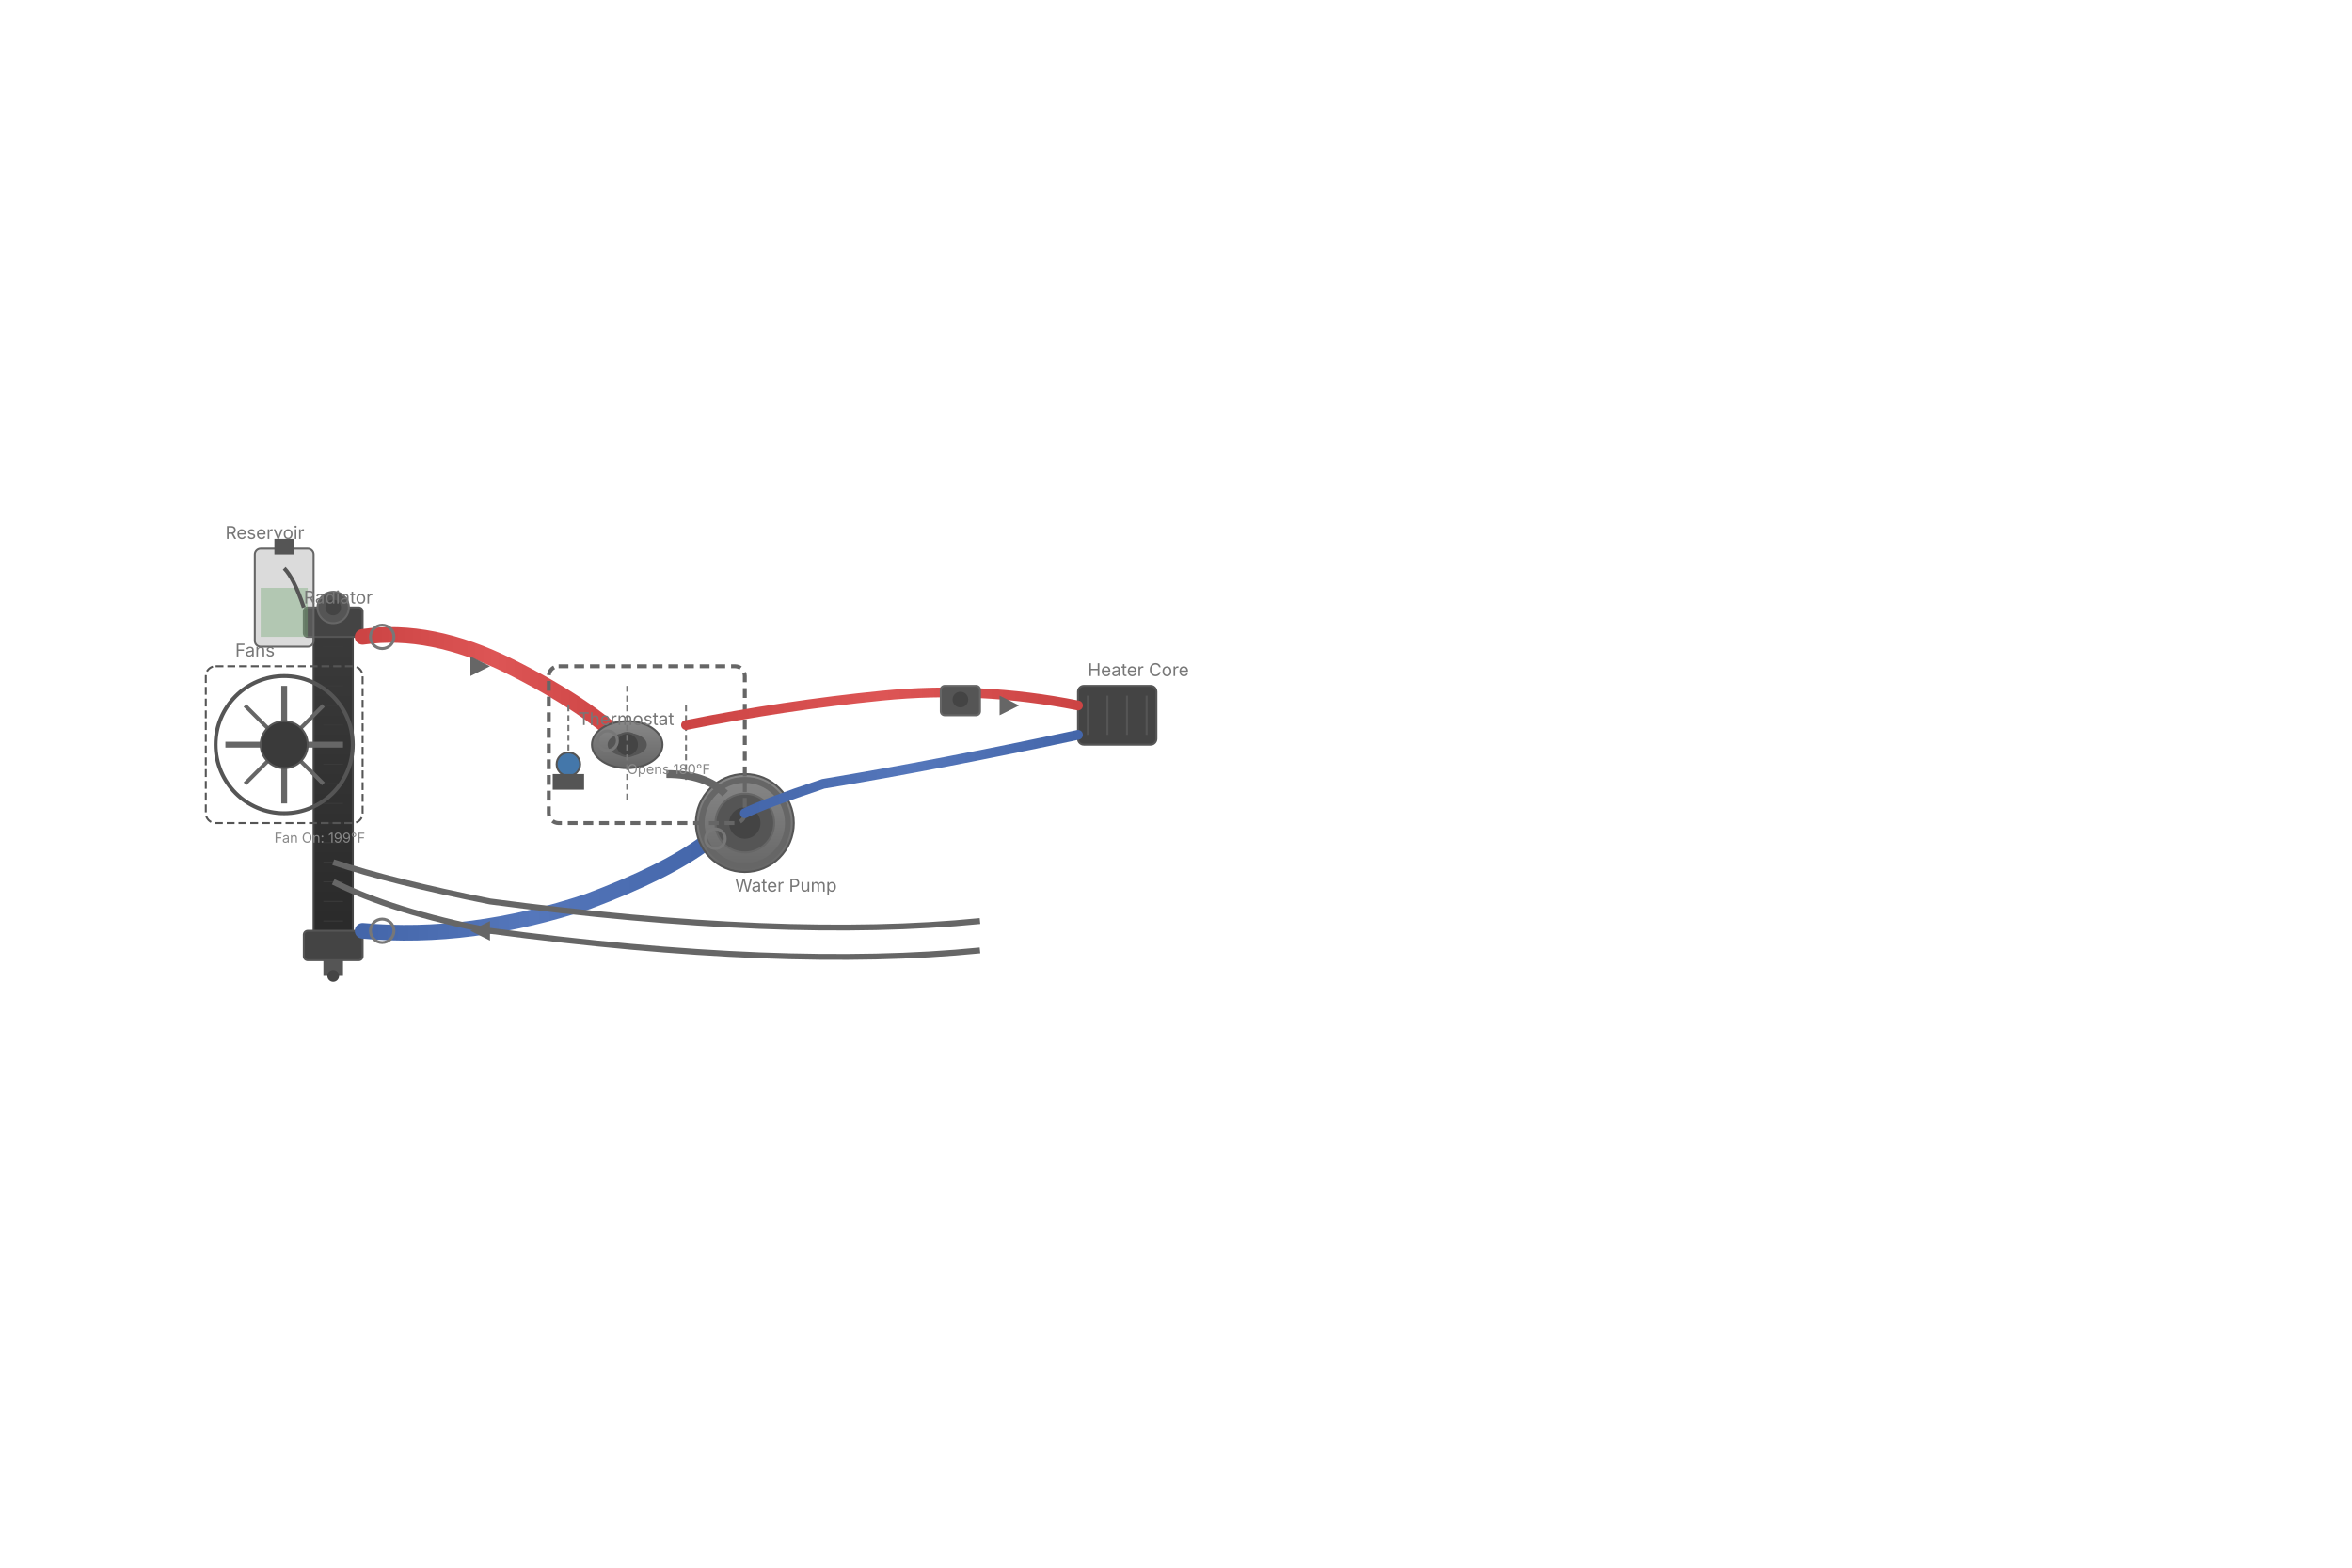
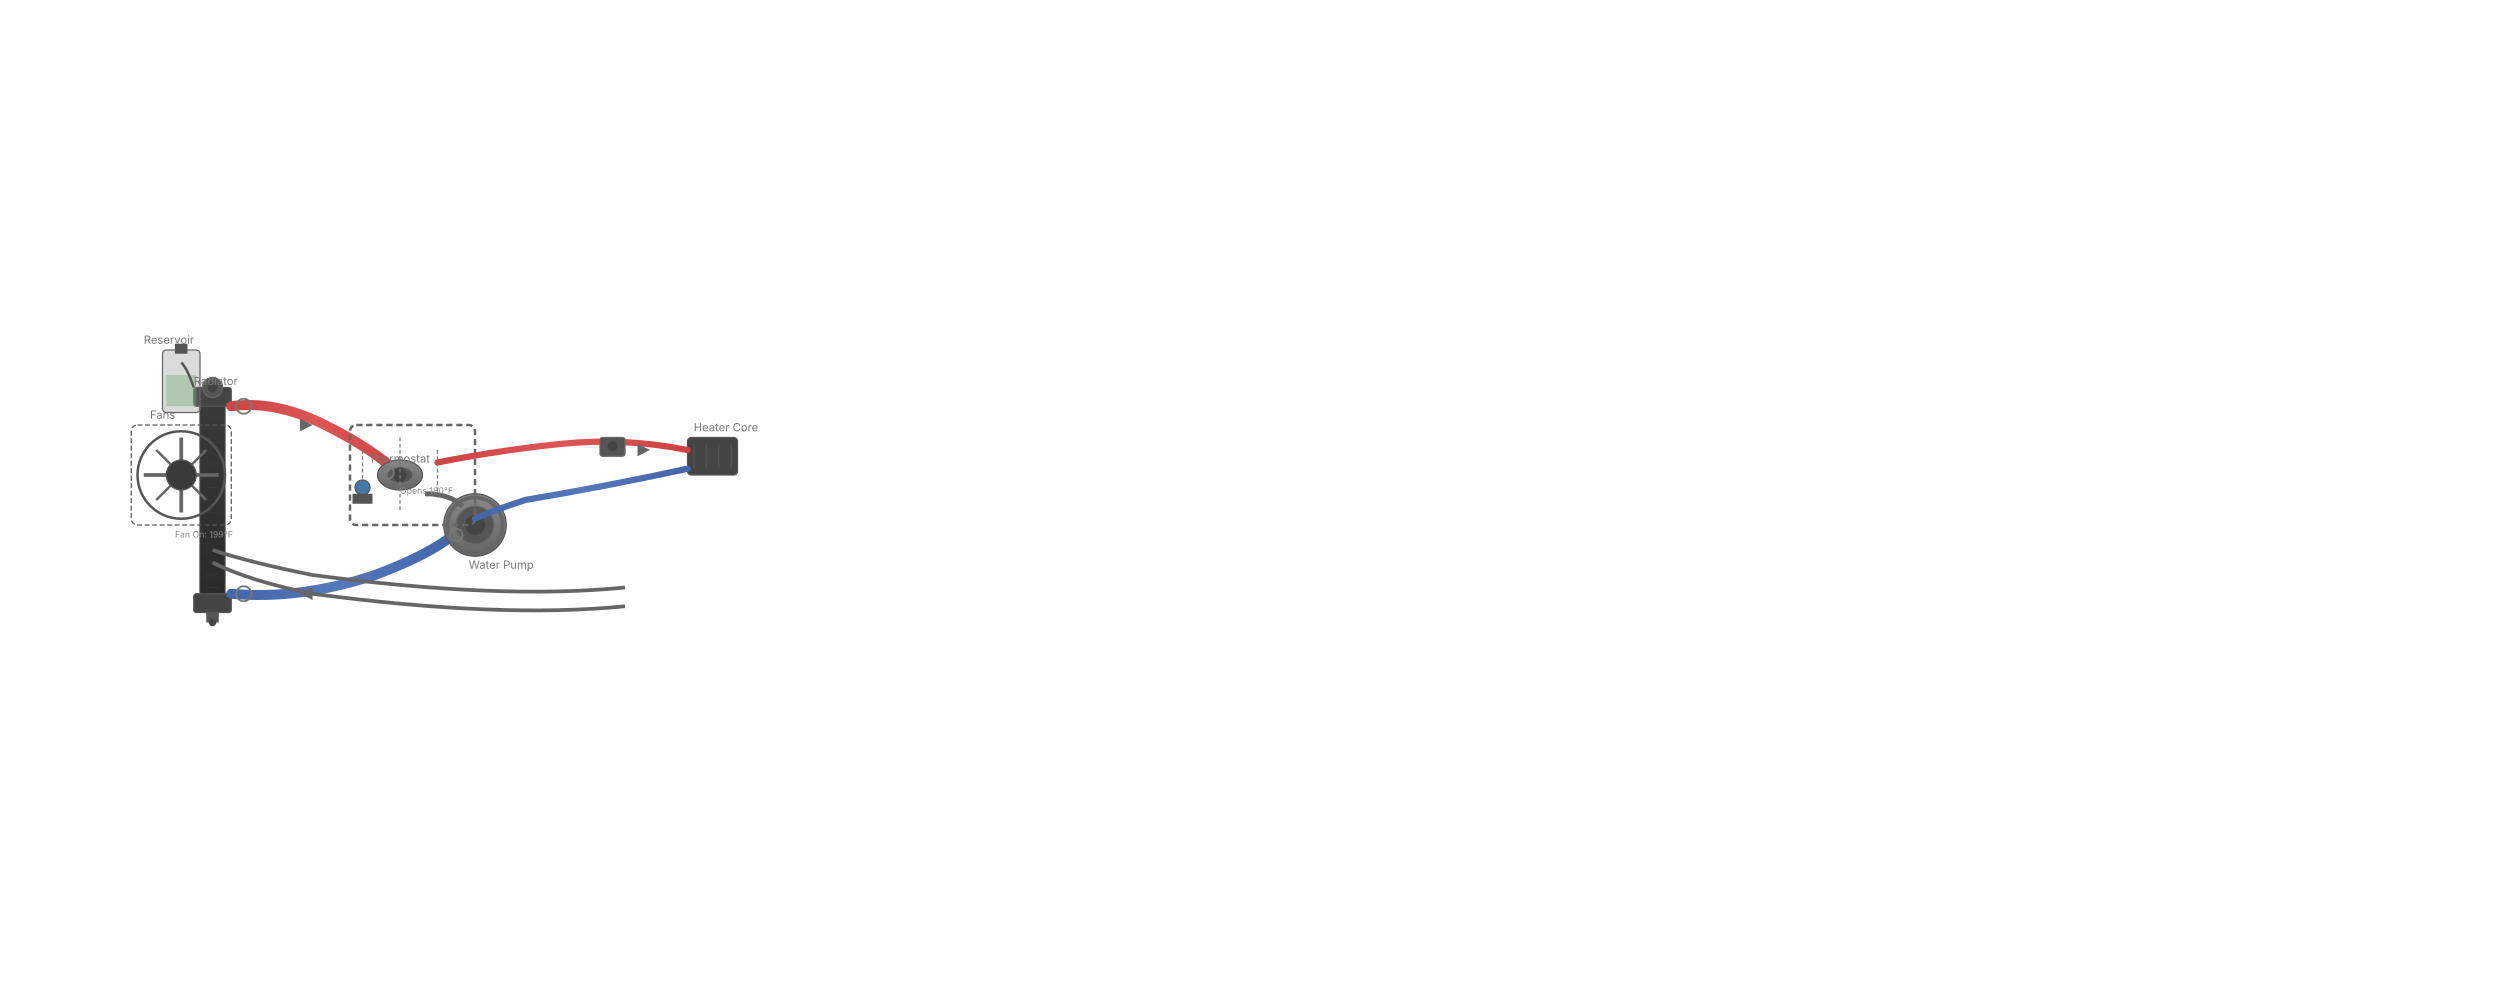
- <svg xmlns="http://www.w3.org/2000/svg" viewBox="0 0 1200 800">
+ <svg xmlns="http://www.w3.org/2000/svg" viewBox="0 0 2000 800">
  <defs>
    <linearGradient id="radiatorGradient" x1="0%" y1="0%" x2="0%" y2="100%">
      <stop offset="0%" stop-color="#3a3a3a" />
      <stop offset="100%" stop-color="#2a2a2a" />
    </linearGradient>
    <linearGradient id="coolantHot" x1="0%" y1="0%" x2="100%" y2="0%">
      <stop offset="0%" stop-color="#CC4444" />
      <stop offset="50%" stop-color="#DD5555" />
      <stop offset="100%" stop-color="#CC4444" />
    </linearGradient>
    <linearGradient id="coolantCold" x1="0%" y1="0%" x2="100%" y2="0%">
      <stop offset="0%" stop-color="#4466AA" />
      <stop offset="50%" stop-color="#5577BB" />
      <stop offset="100%" stop-color="#4466AA" />
    </linearGradient>
    <linearGradient id="aluminumGradient" x1="0%" y1="0%" x2="0%" y2="100%">
      <stop offset="0%" stop-color="#888" />
      <stop offset="100%" stop-color="#666" />
    </linearGradient>
  </defs>
  <g data-component-id="radiator">
    <rect x="160" y="320" width="20" height="160" rx="3" fill="url(#radiatorGradient)" stroke="#444" />
    <g stroke="#3a3a3a" stroke-width="0.5">
      <line x1="165" y1="330" x2="175" y2="330" />
      <line x1="165" y1="340" x2="175" y2="340" />
      <line x1="165" y1="350" x2="175" y2="350" />
      <line x1="165" y1="360" x2="175" y2="360" />
      <line x1="165" y1="370" x2="175" y2="370" />
      <line x1="165" y1="380" x2="175" y2="380" />
      <line x1="165" y1="390" x2="175" y2="390" />
      <line x1="165" y1="400" x2="175" y2="400" />
      <line x1="165" y1="410" x2="175" y2="410" />
      <line x1="165" y1="420" x2="175" y2="420" />
      <line x1="165" y1="430" x2="175" y2="430" />
      <line x1="165" y1="440" x2="175" y2="440" />
      <line x1="165" y1="450" x2="175" y2="450" />
      <line x1="165" y1="460" x2="175" y2="460" />
      <line x1="165" y1="470" x2="175" y2="470" />
    </g>
    <rect x="155" y="310" width="30" height="15" rx="2" fill="#444" stroke="#555" />
    <rect x="155" y="475" width="30" height="15" rx="2" fill="#444" stroke="#555" />
  </g>
  <g data-component-id="radiator-cap">
    <circle cx="170" cy="310" r="8" fill="#555" stroke="#666" />
    <circle cx="170" cy="310" r="4" fill="#444" />
  </g>
  <g data-component-id="coolant-reservoir">
    <rect x="130" y="280" width="30" height="50" rx="3" fill="#888" fill-opacity="0.3" stroke="#666" />
    <rect x="133" y="300" width="24" height="25" fill="#77AA77" fill-opacity="0.4" />
    <rect x="140" y="275" width="10" height="8" fill="#555" />
  </g>
  <path d="M 155 310 Q 150 295, 145 290" stroke="#555" stroke-width="2" fill="none" data-component-id="overflow-hose" />
  <path d="M 185 325 Q 220 320, 260 340 Q 300 360, 320 380" stroke="url(#coolantHot)" stroke-width="8" fill="none" stroke-linecap="round" data-component-id="upper-radiator-hose" />
  <path d="M 185 475 Q 240 480, 300 460 Q 340 445, 360 430" stroke="url(#coolantCold)" stroke-width="8" fill="none" stroke-linecap="round" data-component-id="lower-radiator-hose" />
  <g data-component-id="water-pump">
    <circle cx="380" cy="420" r="25" fill="url(#aluminumGradient)" stroke="#555" />
    <circle cx="380" cy="420" r="15" fill="#555" stroke="#666" />
    <circle cx="380" cy="420" r="8" fill="#444" />
    <circle cx="380" cy="420" r="22" fill="none" stroke="#666" stroke-width="3" />
  </g>
  <g data-component-id="thermostat-housing">
    <ellipse cx="320" cy="380" rx="18" ry="12" fill="url(#aluminumGradient)" stroke="#555" />
    <ellipse cx="320" cy="380" rx="10" ry="6" fill="#555" />
  </g>
  <circle cx="320" cy="380" r="6" fill="#444" stroke="#555" data-component-id="thermostat" />
  <g data-component-id="engine-coolant-jacket">
    <rect x="280" y="340" width="100" height="80" rx="5" fill="none" stroke="#666" stroke-width="2" stroke-dasharray="5,3" />
    <path d="M 290 360 L 290 400 M 320 350 L 320 410 M 350 360 L 350 400" stroke="#777" stroke-width="1" stroke-dasharray="3,2" />
  </g>
  <g data-component-id="heater-core">
    <rect x="550" y="350" width="40" height="30" rx="3" fill="#444" stroke="#555" />
    <line x1="555" y1="355" x2="555" y2="375" stroke="#555" />
    <line x1="565" y1="355" x2="565" y2="375" stroke="#555" />
    <line x1="575" y1="355" x2="575" y2="375" stroke="#555" />
    <line x1="585" y1="355" x2="585" y2="375" stroke="#555" />
  </g>
  <g stroke-width="5" fill="none" stroke-linecap="round">
    <path d="M 350 370 Q 400 360, 450 355 Q 500 350, 550 360" stroke="url(#coolantHot)" data-component-id="heater-hose-inlet" />
    <path d="M 550 375 Q 480 390, 420 400 Q 390 410, 380 415" stroke="url(#coolantCold)" data-component-id="heater-hose-outlet" />
  </g>
  <g data-component-id="heater-control-valve">
    <rect x="480" y="350" width="20" height="15" rx="2" fill="#555" stroke="#666" />
    <circle cx="490" cy="357" r="4" fill="#444" />
  </g>
  <g data-component-id="cooling-fan-1">
    <circle cx="145" cy="380" r="35" fill="none" stroke="#555" stroke-width="2" />
    <path d="M 145 380 L 145 350 M 145 380 L 175 380 M 145 380 L 145 410 M 145 380 L 115 380" stroke="#666" stroke-width="3" />
    <path d="M 145 380 L 165 360 M 145 380 L 165 400 M 145 380 L 125 400 M 145 380 L 125 360" stroke="#666" stroke-width="2" />
    <circle cx="145" cy="380" r="8" fill="#444" stroke="#555" />
  </g>
  <rect x="105" y="340" width="80" height="80" rx="5" fill="none" stroke="#555" stroke-width="1" stroke-dasharray="4,2" data-component-id="fan-shroud" />
  <g data-component-id="cooling-fan-motor">
    <circle cx="145" cy="380" r="12" fill="#3a3a3a" stroke="#555" />
  </g>
  <g data-component-id="coolant-temp-sensor">
    <circle cx="290" cy="390" r="6" fill="#4477AA" stroke="#555" />
    <rect x="282" y="395" width="16" height="8" fill="#555" />
  </g>
  <path d="M 340 395 Q 360 395, 370 405" stroke="#666" stroke-width="4" fill="none" data-component-id="bypass-hose" />
  <g stroke="#666" stroke-width="3" fill="none">
    <path d="M 170 440 Q 200 450, 250 460 Q 400 480, 500 470" data-component-id="trans-cooler-line-inlet" />
    <path d="M 170 450 Q 200 465, 250 475 Q 400 495, 500 485" data-component-id="trans-cooler-line-outlet" />
  </g>
  <g fill="none" stroke="#777" stroke-width="1.5">
    <circle cx="195" cy="325" r="6" data-component-id="hose-clamp-1" />
    <circle cx="195" cy="475" r="6" data-component-id="hose-clamp-2" />
    <circle cx="310" cy="378" r="5" data-component-id="hose-clamp-3" />
    <circle cx="365" cy="428" r="5" data-component-id="hose-clamp-4" />
  </g>
  <g data-component-id="radiator-drain">
    <rect x="165" y="490" width="10" height="8" fill="#555" />
    <circle cx="170" cy="498" r="3" fill="#444" />
  </g>
  <g font-family="Inter, sans-serif" font-size="9" fill="#777">
    <text x="155" y="308">Radiator</text>
    <text x="115" y="275">Reservoir</text>
    <text x="375" y="455">Water Pump</text>
    <text x="295" y="370">Thermostat</text>
    <text x="555" y="345">Heater Core</text>
    <text x="120" y="335">Fans</text>
  </g>
  <g font-family="Inter, sans-serif" font-size="7" fill="#888">
    <text x="320" y="395">Opens 180°F</text>
    <text x="140" y="430">Fan On: 199°F</text>
  </g>
  <g fill="#666">
    <polygon points="240,335 250,340 240,345" data-component-id="flow-arrow-1" />
    <polygon points="250,470 240,475 250,480" data-component-id="flow-arrow-2" />
    <polygon points="510,355 520,360 510,365" data-component-id="flow-arrow-3" />
  </g>
</svg>
